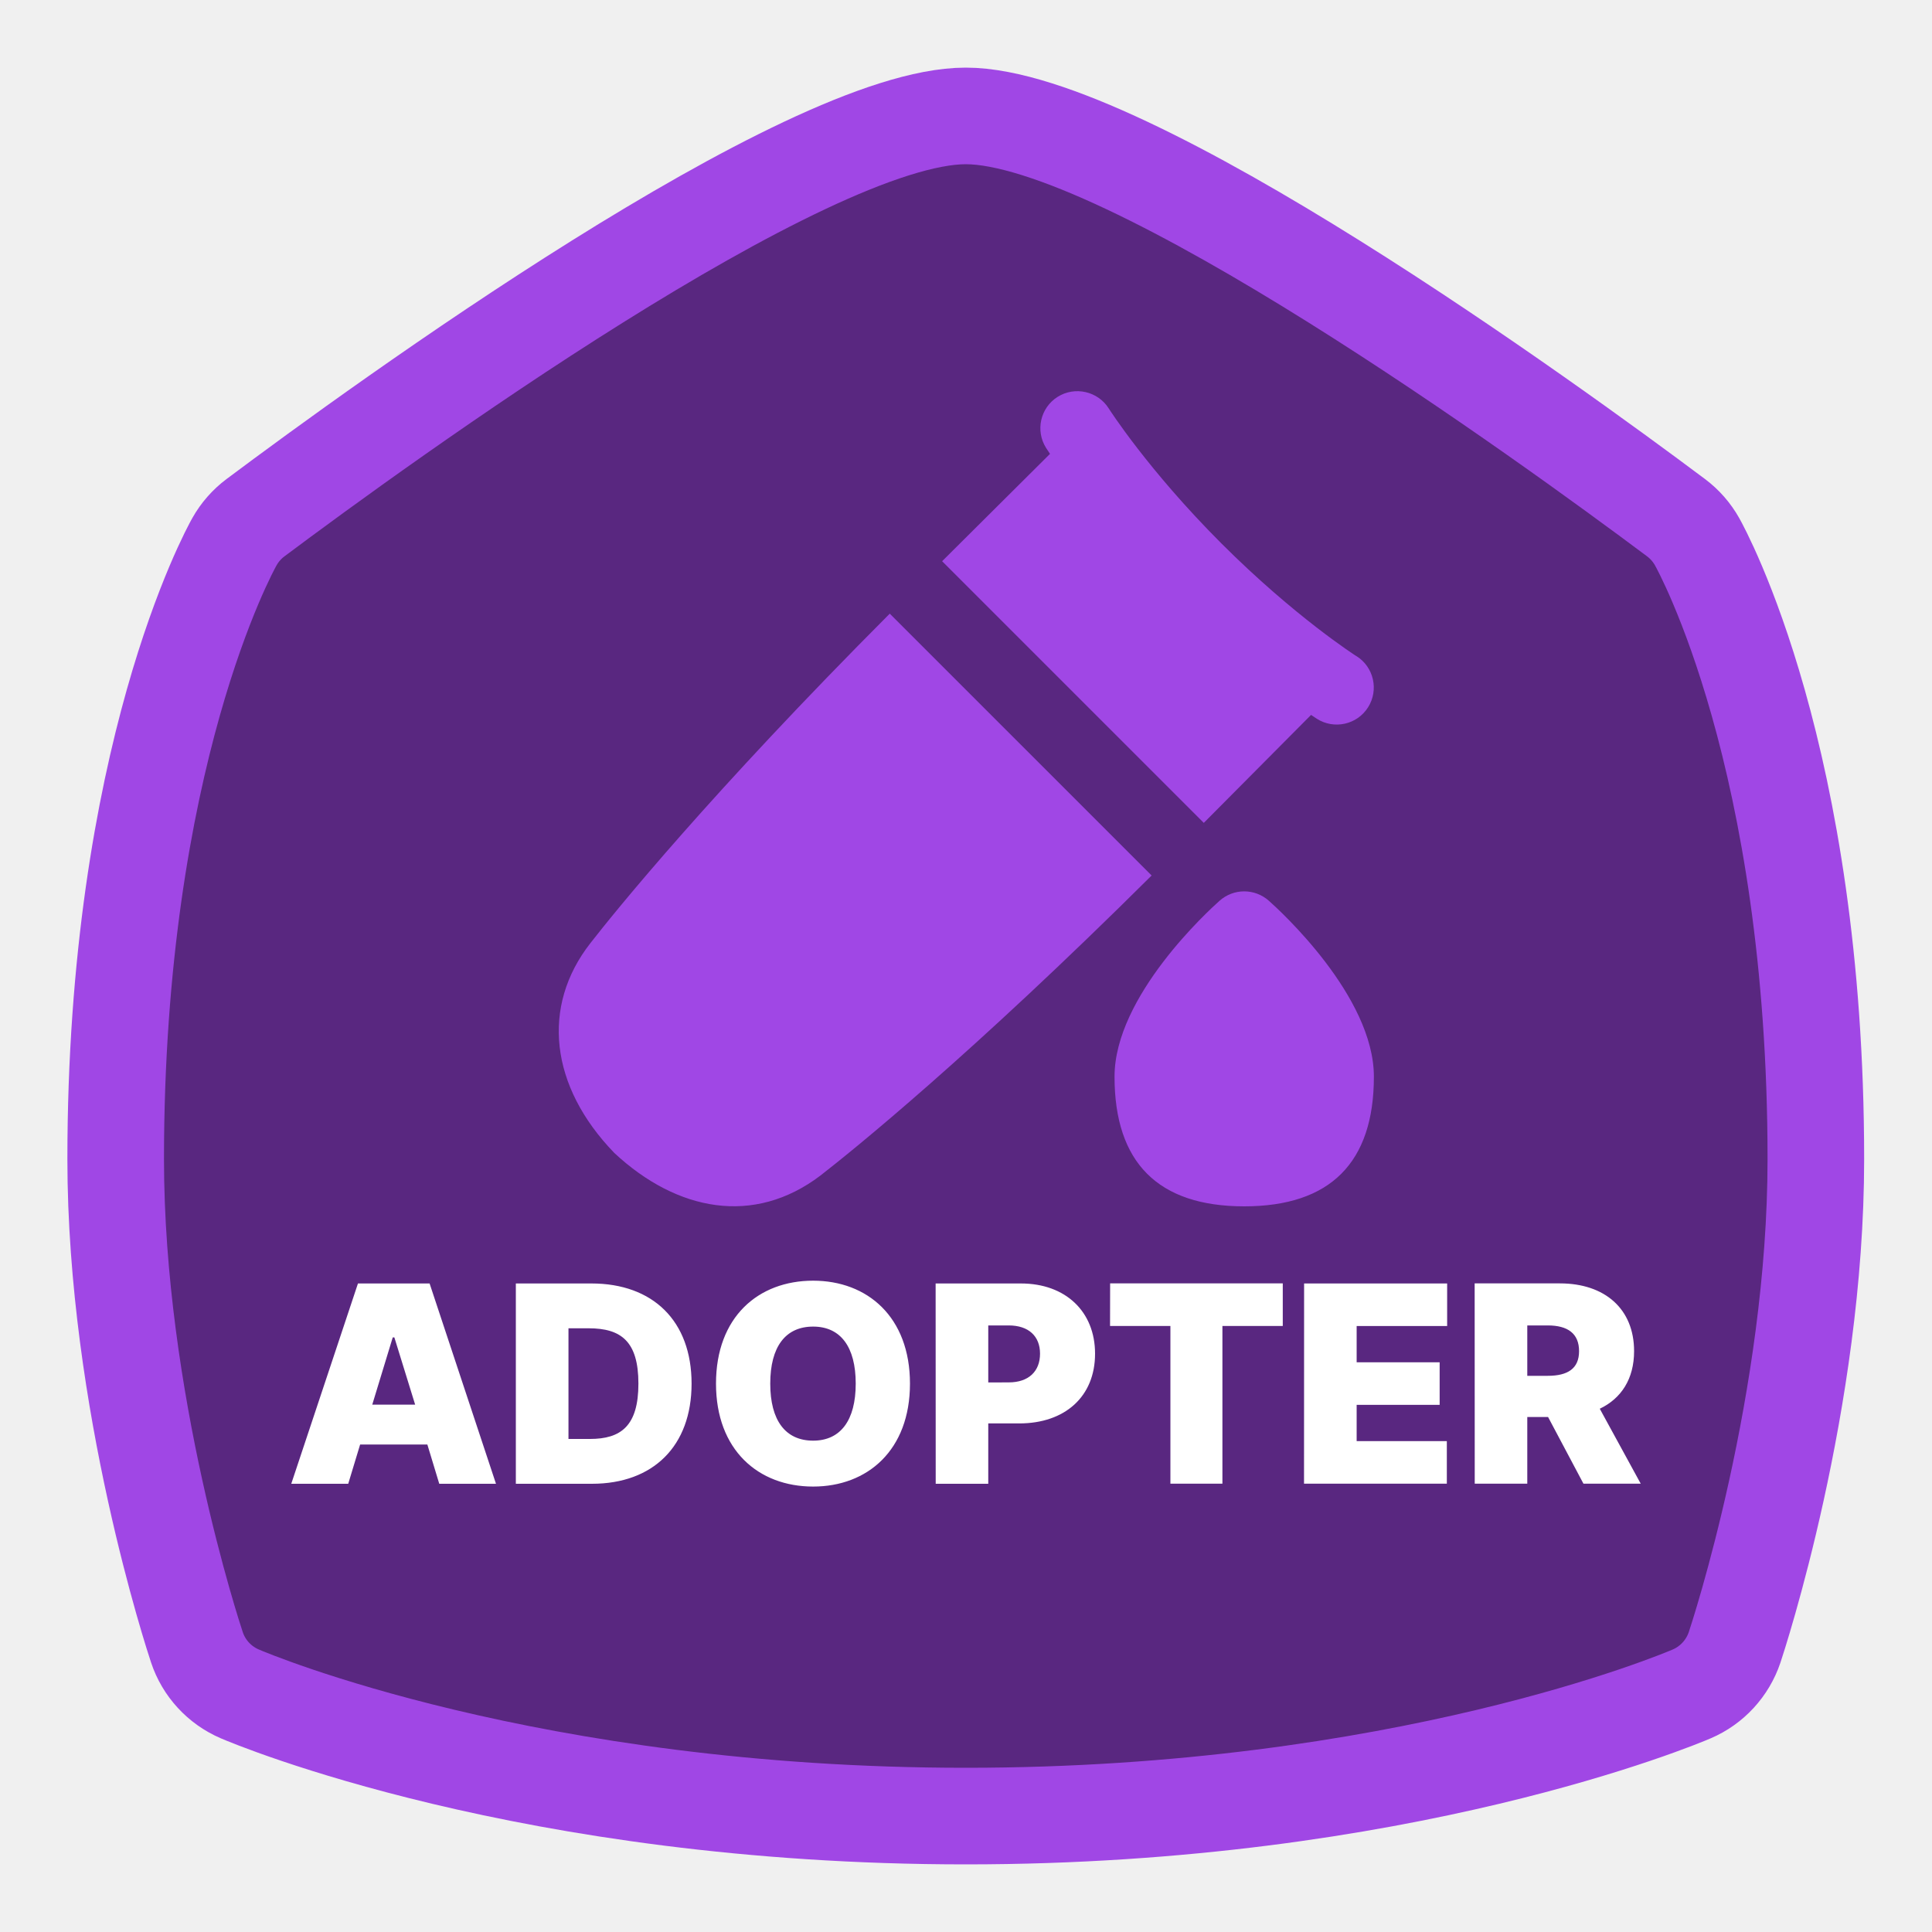
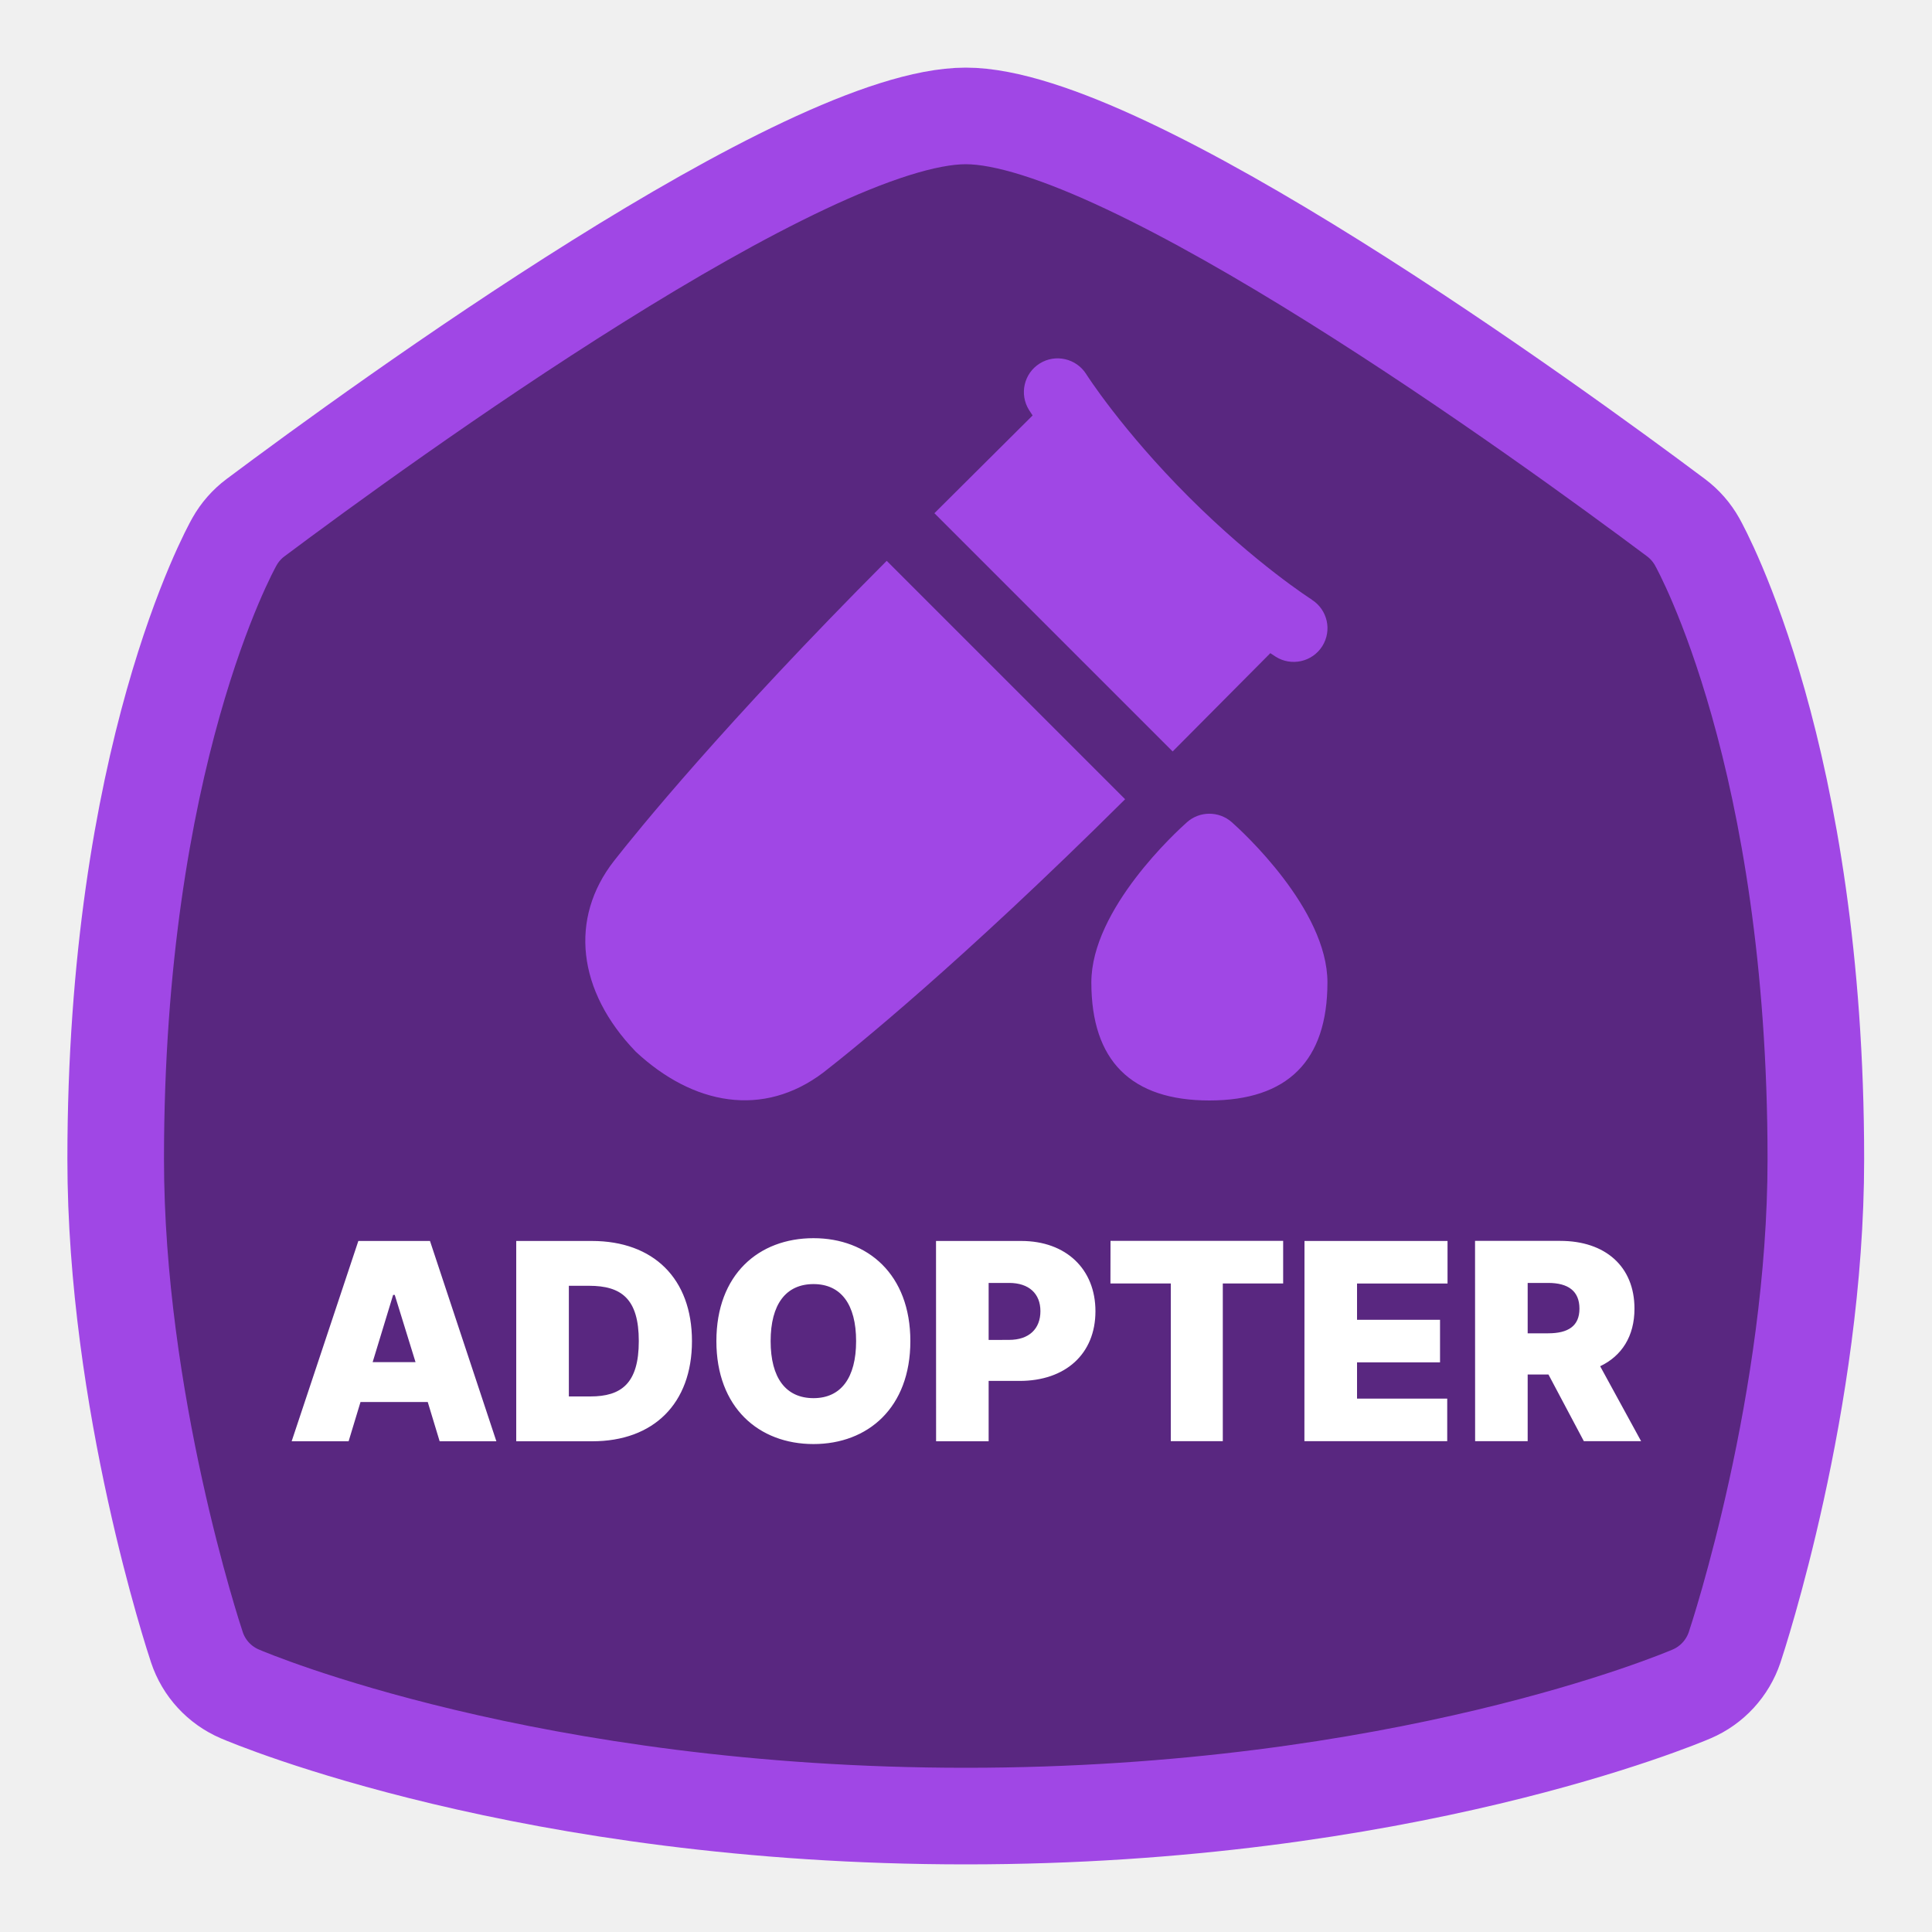
<svg xmlns="http://www.w3.org/2000/svg" data-name="Layer 1" version="1.1" viewBox="0 0 25 25" xml:space="preserve">
  <path d="m21.96 7.009c-0.068-0.121-0.161-0.227-0.272-0.31-1.63-1.22-7.111-5.199-9.191-5.199s-7.561 3.979-9.191 5.199c-0.111 0.083-0.204 0.189-0.272 0.31-0.063 0.111-1.537 2.788-1.537 7.991 0 3.126 1.008 6.188 1.051 6.316 0.09 0.271 0.292 0.49 0.555 0.603 0.151 0.065 3.753 1.581 9.394 1.581s9.243-1.516 9.394-1.581c0.262-0.112 0.464-0.332 0.555-0.603 0.043-0.129 1.051-3.19 1.051-6.316 0-5.203-1.474-7.879-1.537-7.991z" fill="#592780" stroke="#a047e5" stroke-linejoin="round" stroke-width="1.25" />
-   <path d="m16.1 15.61c-1.113 0-1.678-0.565-1.678-1.678 0-1.042 1.221-2.153 1.36-2.277 0.182-0.161 0.454-0.161 0.636 0 0.139 0.123 1.36 1.235 1.36 2.277 0 1.113-0.565 1.678-1.678 1.678zm-4.587-7.669c-2.318 2.325-3.55 3.848-3.874 4.264-0.638 0.817-0.525 1.85 0.31 2.714 0.812 0.757 1.809 0.945 2.668 0.292 0.418-0.325 1.951-1.561 4.285-3.882l-3.388-3.388zm6.041 0.551c-0.008-0.005-0.796-0.508-1.748-1.459-0.951-0.951-1.454-1.74-1.459-1.748-0.141-0.223-0.438-0.29-0.661-0.15-0.224 0.141-0.291 0.437-0.15 0.661 0.003 0.005 0.023 0.035 0.051 0.077l-1.396 1.389 3.386 3.386 1.388-1.397c0.041 0.027 0.071 0.047 0.077 0.051 0.221 0.14 0.519 0.076 0.661-0.15 0.141-0.224 0.074-0.52-0.149-0.661z" fill="#a047e5" stroke-width=".479" />
-   <path d="m4.506 19.2 0.154-0.508h0.87l0.154 0.508h0.734l-0.859-2.592h-0.927l-0.863 2.592zm0.311-1.024 0.265-0.87h0.021l0.269 0.87zm2.843 1.024c0.791 0 1.289-0.487 1.289-1.296s-0.498-1.296-1.296-1.296h-0.978v2.592zm-0.304-0.58v-1.432h0.261c0.419 0 0.644 0.168 0.644 0.716s-0.226 0.716-0.627 0.716zm4.419-0.716c0-0.863-0.551-1.332-1.253-1.332-0.709 0-1.257 0.469-1.257 1.332 0 0.859 0.548 1.332 1.257 1.332 0.702 0 1.253-0.469 1.253-1.332zm-0.702 0c0 0.476-0.197 0.738-0.551 0.738-0.358 0-0.555-0.261-0.555-0.738s0.197-0.738 0.555-0.738c0.354 0 0.551 0.261 0.551 0.738zm1.035 1.296h0.68v-0.781h0.401c0.591 0 0.981-0.347 0.981-0.902 0-0.544-0.38-0.909-0.96-0.909h-1.103zm0.68-1.311v-0.738h0.265c0.258 0 0.405 0.14 0.405 0.365 0 0.229-0.147 0.372-0.405 0.372zm1.576-0.731h0.781v2.041h0.673v-2.041h0.781v-0.551h-2.234zm2.51 2.041h1.848v-0.551h-1.167v-0.469h1.074v-0.551h-1.074v-0.469h1.171v-0.551h-1.851zm2.209 0h0.68v-0.863h0.269l0.458 0.863h0.741l-0.53-0.97c0.279-0.133 0.444-0.387 0.444-0.745 0-0.548-0.38-0.877-0.96-0.877h-1.103zm0.68-1.396v-0.652h0.265c0.258 0 0.405 0.104 0.405 0.333 0 0.226-0.147 0.319-0.405 0.319z" fill="#fff" stroke-width="0" style="font-feature-settings:'case';font-variant-ligatures:no-common-ligatures" aria-label="ADOPTER" />
+   <path d="m15.65 14.24c-1.014 0-1.528-0.514-1.528-1.528 0-0.949 1.112-1.961 1.238-2.073 0.165-0.146 0.413-0.146 0.579 0 0.127 0.112 1.238 1.125 1.238 2.073 0 1.014-0.514 1.528-1.528 1.528zm-4.176-6.983c-2.11 2.117-3.232 3.504-3.528 3.882-0.581 0.743-0.478 1.684 0.282 2.471 0.74 0.689 1.647 0.86 2.429 0.266 0.381-0.296 1.776-1.421 3.902-3.534l-3.085-3.085zm5.501 0.502c-0.007-0.004-0.725-0.462-1.592-1.328-0.866-0.866-1.324-1.584-1.328-1.591-0.129-0.203-0.399-0.264-0.602-0.136-0.204 0.128-0.265 0.398-0.137 0.602 0.003 0.005 0.021 0.032 0.046 0.07l-1.271 1.265 3.083 3.083 1.264-1.272c0.038 0.025 0.065 0.043 0.07 0.046 0.201 0.127 0.472 0.069 0.602-0.136 0.129-0.204 0.068-0.473-0.136-0.602z" fill="#a047e5" stroke-width=".436" />
+   <path d="m4.511 18.65 0.154-0.508h0.87l0.154 0.508h0.734l-0.859-2.592h-0.927l-0.863 2.592zm0.311-1.024 0.265-0.87h0.021l0.269 0.87zm2.843 1.024c0.791 0 1.289-0.487 1.289-1.296 0-0.809-0.498-1.296-1.296-1.296h-0.978v2.592zm-0.304-0.58v-1.432h0.261c0.419 0 0.644 0.168 0.644 0.716s-0.226 0.716-0.627 0.716zm4.419-0.716c0-0.863-0.551-1.332-1.253-1.332-0.709 0-1.257 0.469-1.257 1.332 0 0.859 0.548 1.332 1.257 1.332 0.702 0 1.253-0.469 1.253-1.332zm-0.702 0c0 0.476-0.197 0.738-0.551 0.738-0.358 0-0.555-0.261-0.555-0.738 0-0.476 0.197-0.738 0.555-0.738 0.354 0 0.551 0.261 0.551 0.738zm1.035 1.296h0.68v-0.781h0.401c0.591 0 0.981-0.347 0.981-0.902 0-0.544-0.38-0.909-0.96-0.909h-1.103zm0.68-1.311v-0.738h0.265c0.258 0 0.405 0.14 0.405 0.365 0 0.229-0.147 0.372-0.405 0.372zm1.576-0.731h0.781v2.041h0.673v-2.041h0.781v-0.551h-2.234zm2.51 2.041h1.848v-0.551h-1.167v-0.469h1.074v-0.551h-1.074v-0.469h1.171v-0.551h-1.851zm2.209 0h0.68v-0.863h0.269l0.458 0.863h0.741l-0.53-0.97c0.279-0.133 0.444-0.387 0.444-0.745 0-0.548-0.38-0.877-0.96-0.877h-1.103zm0.68-1.396v-0.652h0.265c0.258 0 0.405 0.104 0.405 0.333 0 0.226-0.147 0.319-0.405 0.319z" fill="#fff" stroke-width="0" style="font-feature-settings:'case';font-variant-ligatures:no-common-ligatures" aria-label="ADOPTER" />
</svg>
